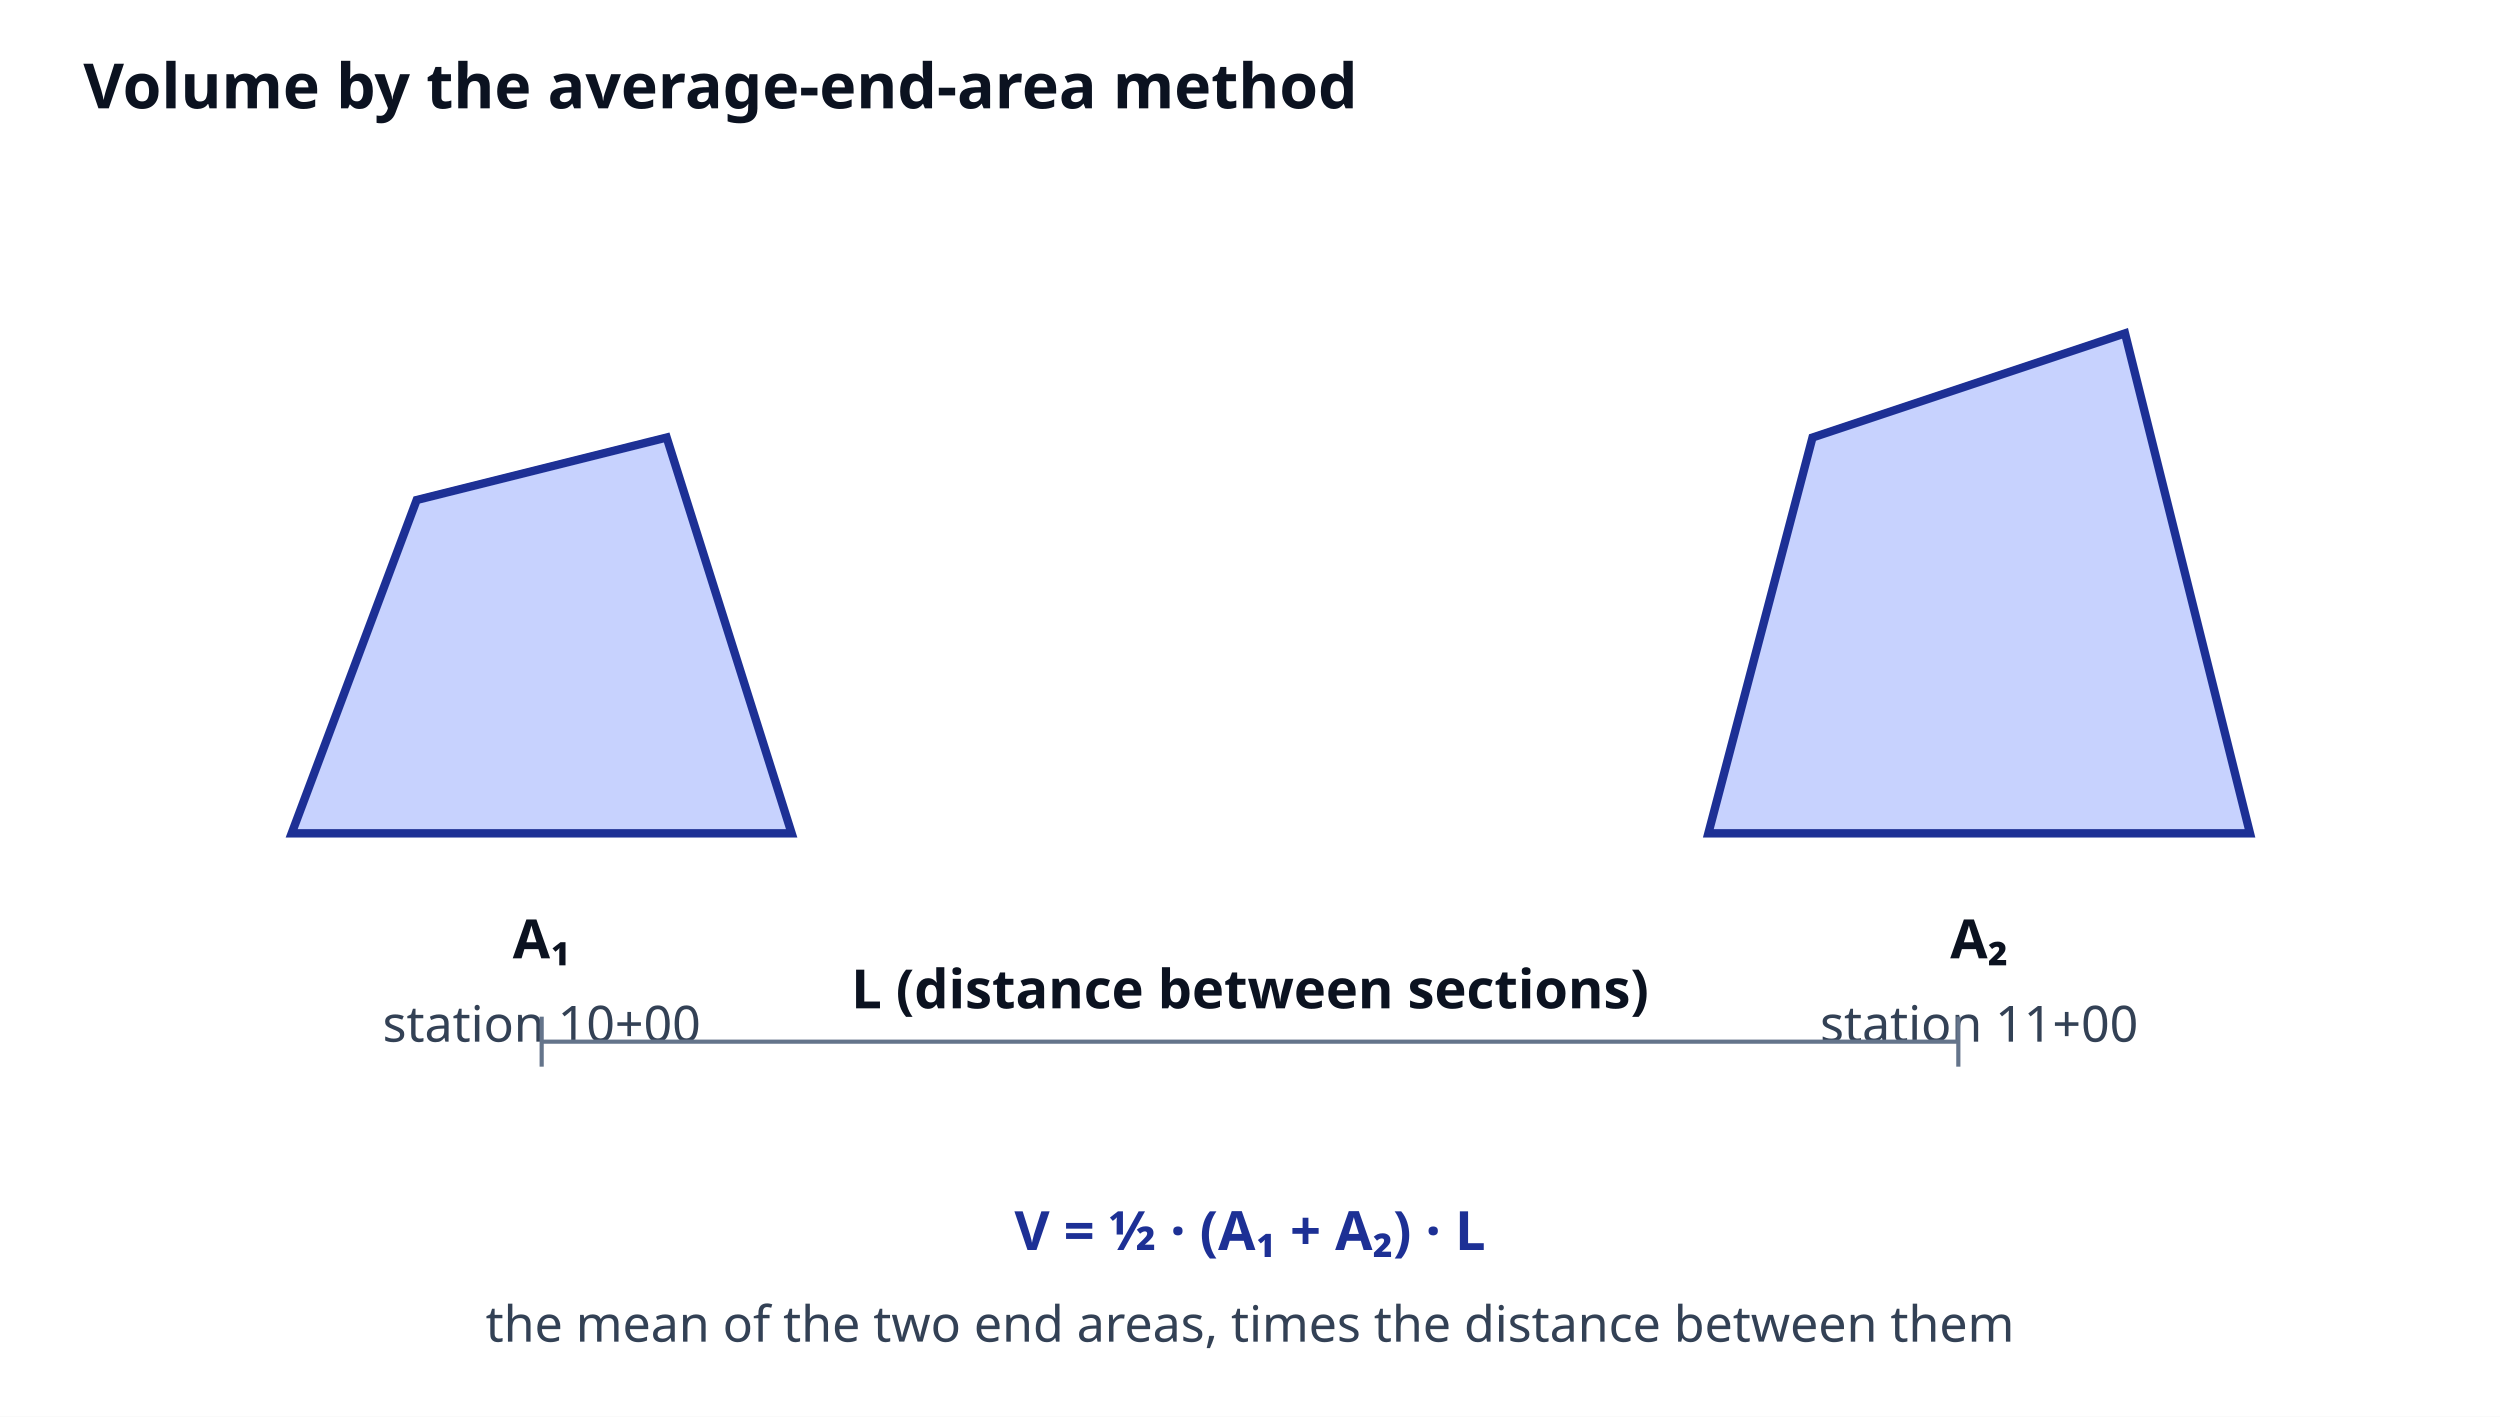
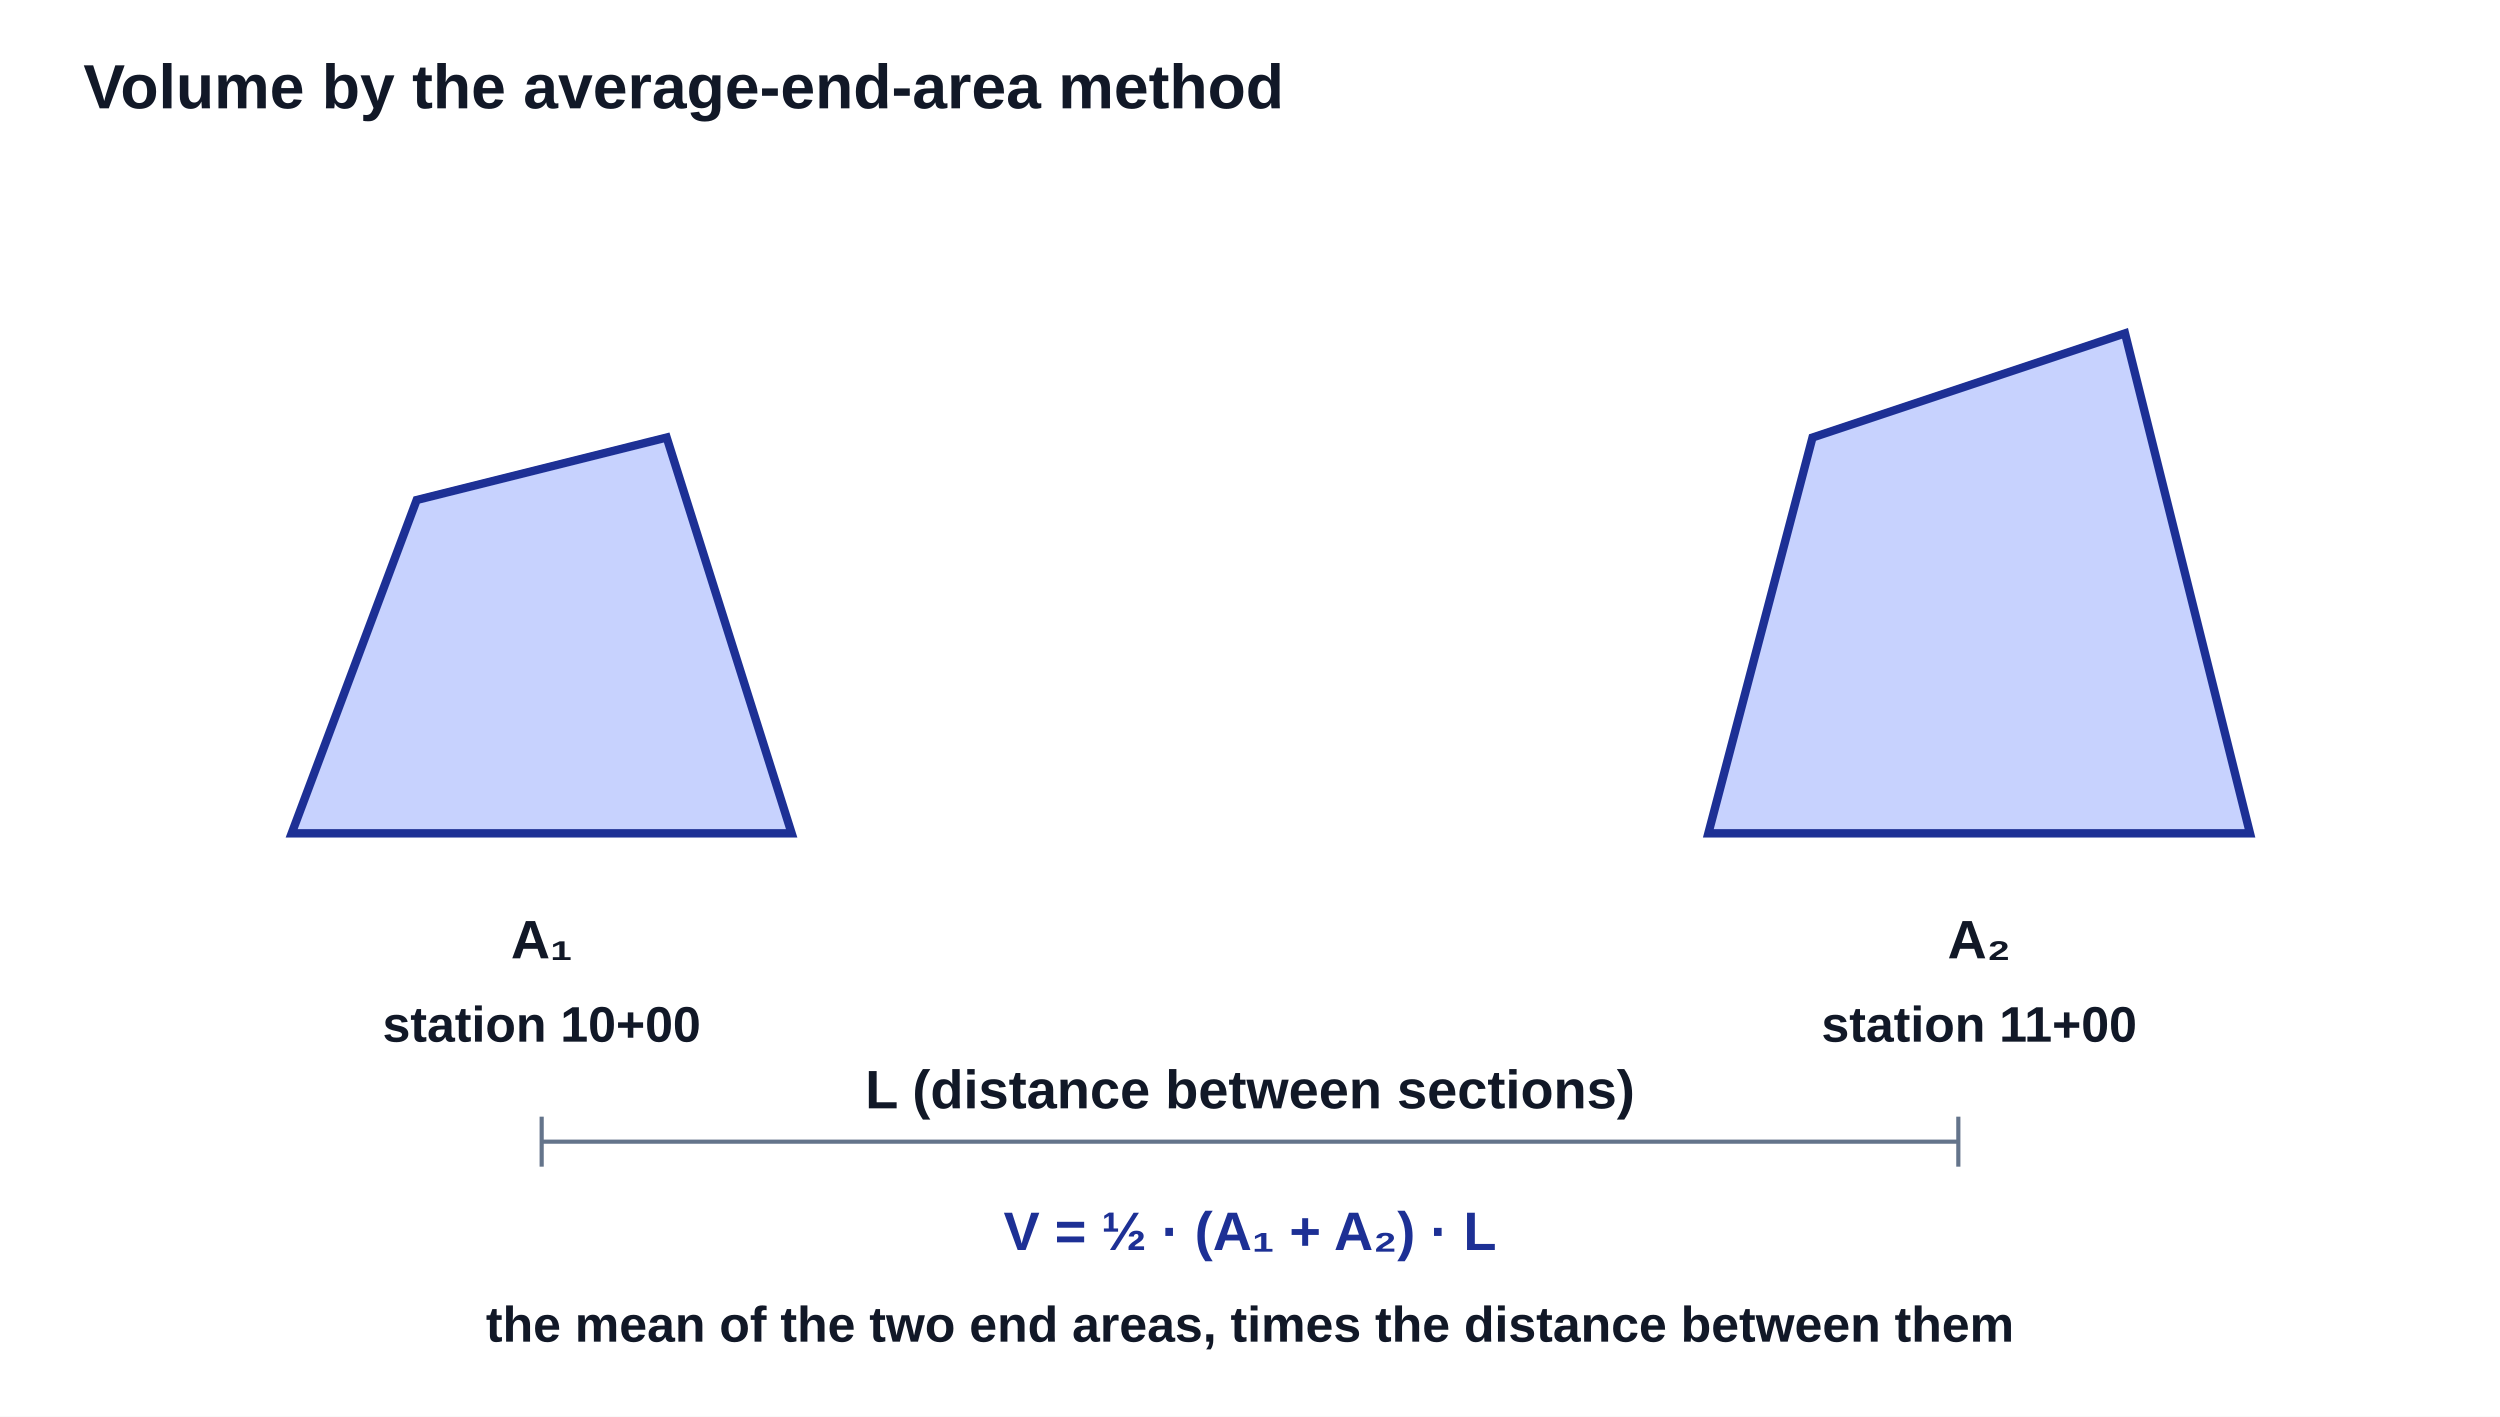
<svg xmlns="http://www.w3.org/2000/svg" viewBox="0 0 600 340" role="img" aria-label="Average end area method: two cross-sections of area A1 and A2 separated by distance L, volume equals the mean area times L.">
-   <style>
-     .ttl{font:700 15px 'Segoe UI',sans-serif;fill:#0b1220}
+   <style>text{stroke:none;paint-order:fill}
+     .ttl{font:700 15px Arial,Helvetica,sans-serif;fill:#111827}
    .sec{fill:#c7d2fe;stroke:#1d3095;stroke-width:2}
    .ground{stroke:#8b5e34;stroke-width:2;fill:none}
    .dim{stroke:#64748b;stroke-width:1}
-     .lab{font:12px 'Segoe UI',sans-serif;fill:#334155}
-     .lblb{font:700 13px 'Segoe UI',sans-serif;fill:#0b1220}
-     .f{font:600 13px 'Segoe UI',sans-serif;fill:#1d3095}
+     .lab{font:700 12px Arial,Helvetica,sans-serif;fill:#111827}
+     .lblb{font:700 13px Arial,Helvetica,sans-serif;fill:#111827}
+     .f{font:700 13px Arial,Helvetica,sans-serif;fill:#1d3095}
  </style>
  <rect width="600" height="340" fill="#ffffff" />
  <text class="ttl" x="20" y="26">Volume by the average-end-area method</text>
  <g transform="translate(70,80)">
    <polygon class="sec" points="0,120 30,40 90,25 120,120" />
    <text class="lblb" x="60" y="150" text-anchor="middle">A₁</text>
    <text class="lab" x="60" y="170" text-anchor="middle">station 10+00</text>
  </g>
  <g transform="translate(410,60)">
    <polygon class="sec" points="0,140 25,45 100,20 130,140" />
    <text class="lblb" x="65" y="170" text-anchor="middle">A₂</text>
    <text class="lab" x="65" y="190" text-anchor="middle">station 11+00</text>
  </g>
-   <line class="dim" x1="130" y1="250" x2="470" y2="250" />
-   <line class="dim" x1="130" y1="244" x2="130" y2="256" />
-   <line class="dim" x1="470" y1="244" x2="470" y2="256" />
-   <text class="lblb" x="300" y="242" text-anchor="middle">L (distance between sections)</text>
+   <line class="dim" x1="130" y1="274" x2="470" y2="274" />
+   <line class="dim" x1="130" y1="268" x2="130" y2="280" />
+   <line class="dim" x1="470" y1="268" x2="470" y2="280" />
+   <text class="lblb" x="300" y="266" text-anchor="middle">L (distance between sections)</text>
  <text class="f" x="300" y="300" text-anchor="middle">V = ½ · (A₁ + A₂) · L</text>
  <text class="lab" x="300" y="322" text-anchor="middle">the mean of the two end areas, times the distance between them</text>
</svg>
